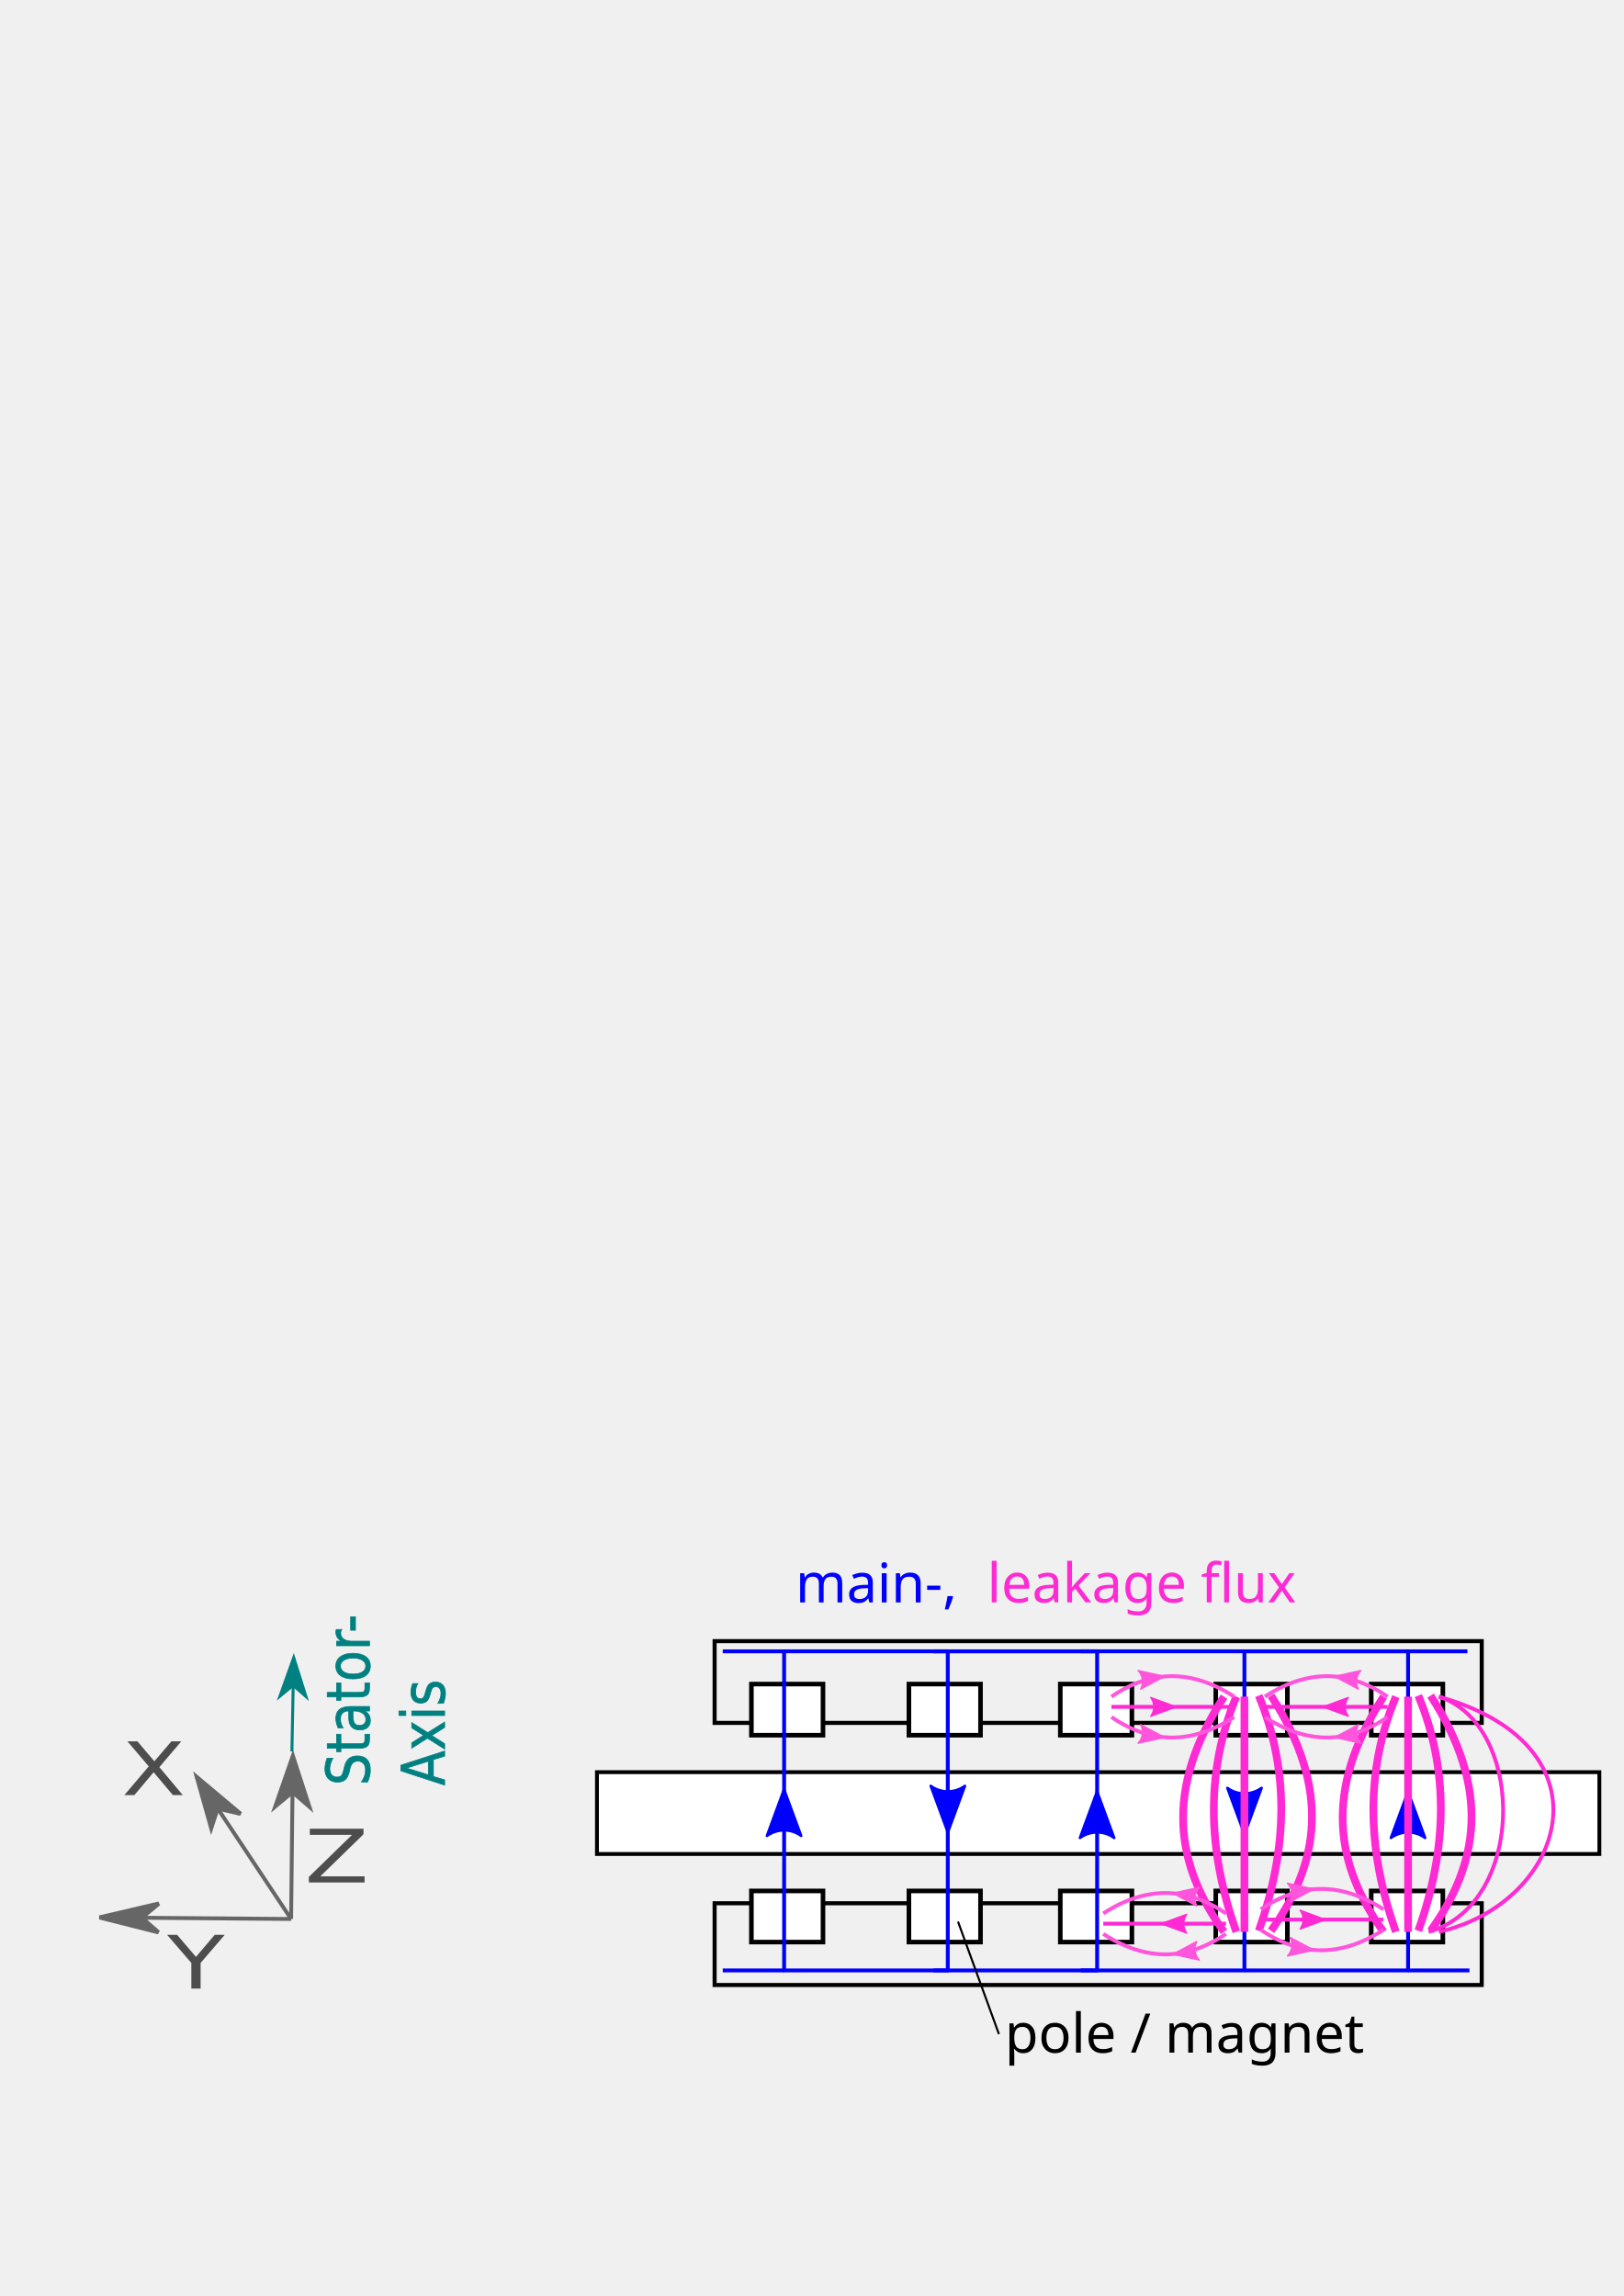
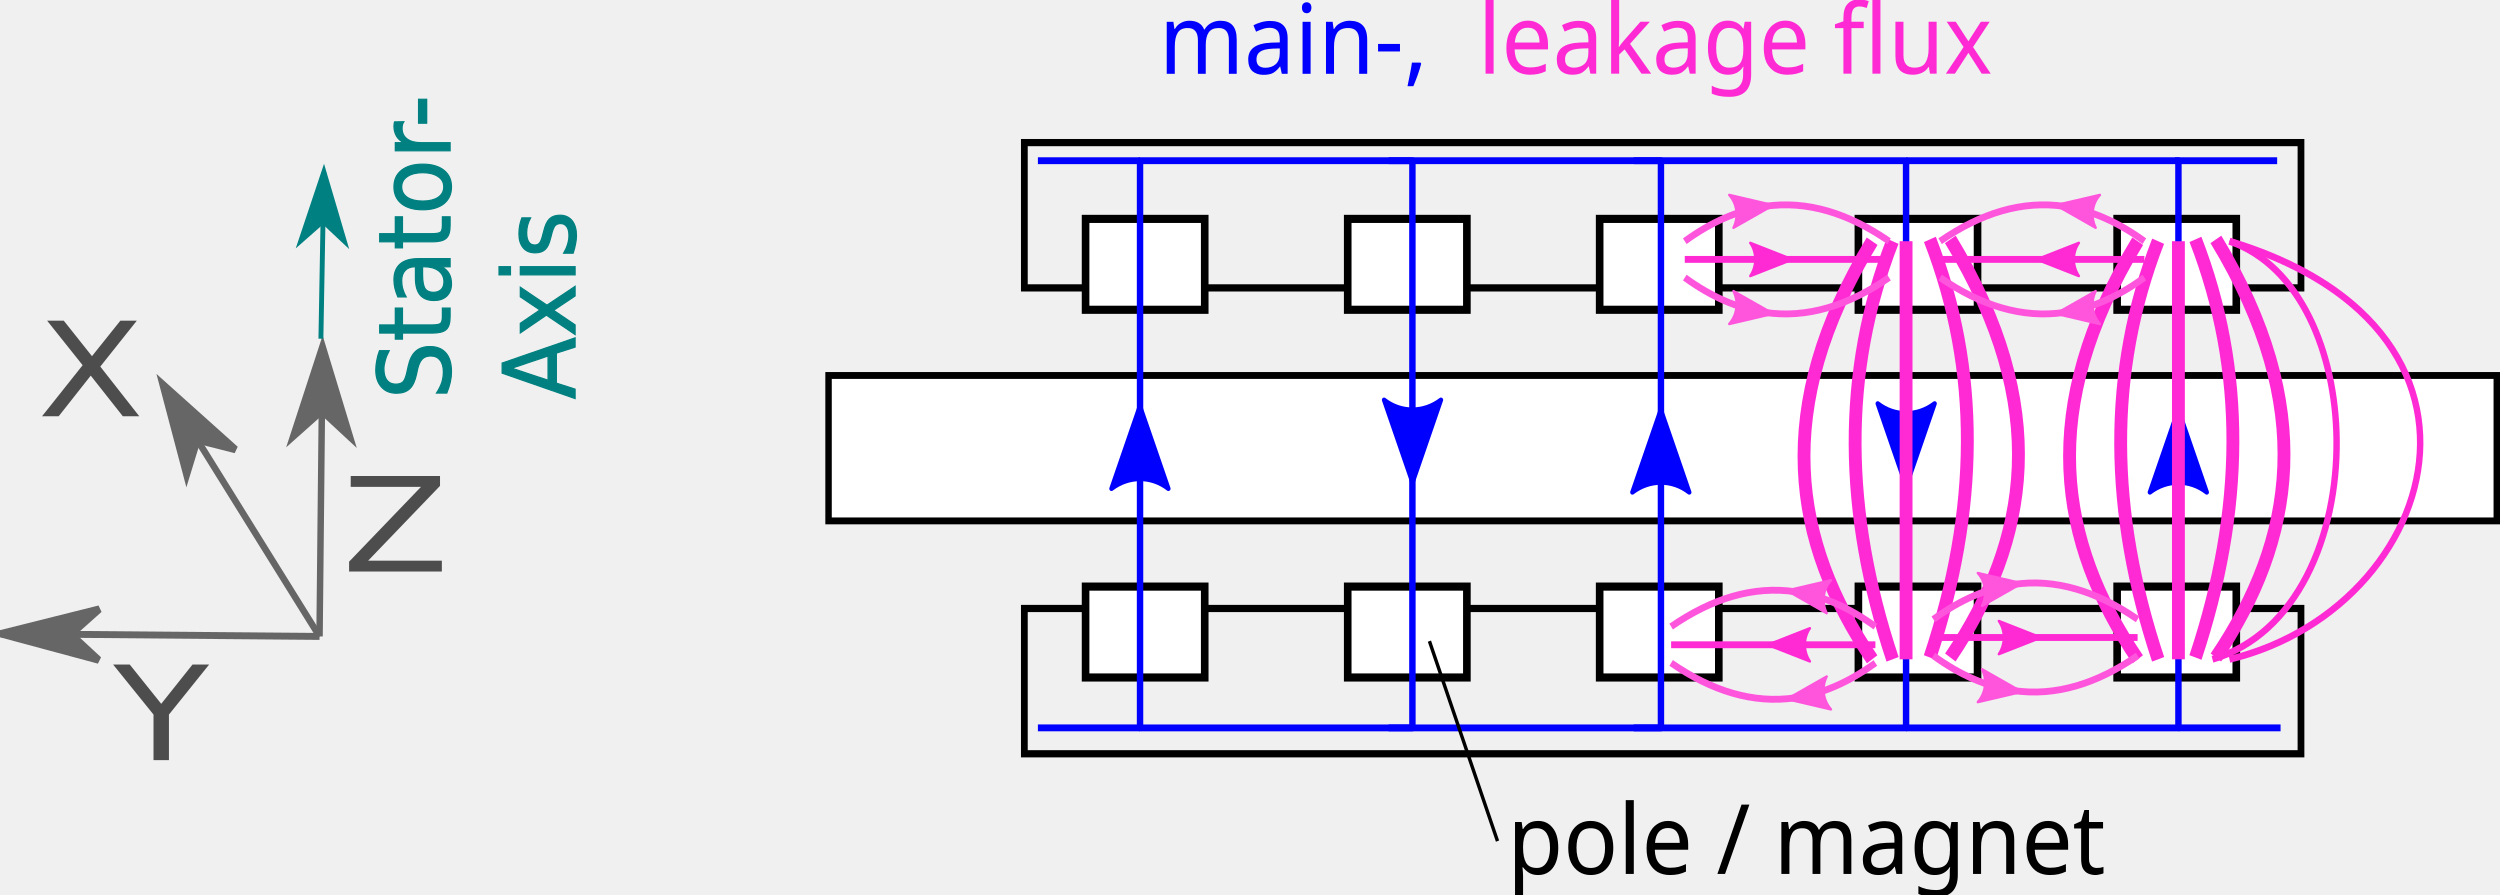
- <svg xmlns="http://www.w3.org/2000/svg" width="210mm" height="297mm" viewBox="0 0 210 297" version="1.1" id="svg8">
+ <svg xmlns="http://www.w3.org/2000/svg" width="195.622mm" height="69.963mm" viewBox="0 0 195.622 69.963" version="1.1" id="svg8">
  <defs id="defs2">
-     <marker orient="auto" refY="0.0" refX="0.0" id="marker8391" style="overflow:visible">
-       <path id="path8389" style="fill-rule:evenodd;stroke-width:0.625;stroke-linejoin:round;stroke:#ff55dd;stroke-opacity:1;fill:#ff55dd;fill-opacity:1" d="M 8.719,4.034 L -2.207,0.016 L 8.719,-4.002 C 6.973,-1.63 6.983,1.616 8.719,4.034 z " transform="scale(0.6) translate(0,0)" />
-     </marker>
-     <marker style="overflow:visible" id="marker8219" refX="0.0" refY="0.0" orient="auto">
-       <path transform="scale(0.6) translate(0,0)" d="M 8.719,4.034 L -2.207,0.016 L 8.719,-4.002 C 6.973,-1.63 6.983,1.616 8.719,4.034 z " style="fill-rule:evenodd;stroke-width:0.625;stroke-linejoin:round;stroke:#ff2ad4;stroke-opacity:1;fill:#ff2ad4;fill-opacity:1" id="path8217" />
-     </marker>
-     <marker orient="auto" refY="0.0" refX="0.0" id="Arrow2Mstart" style="overflow:visible">
-       <path id="path1043" style="fill-rule:evenodd;stroke-width:0.625;stroke-linejoin:round;stroke:#ff55dd;stroke-opacity:1;fill:#ff55dd;fill-opacity:1" d="M 8.719,4.034 L -2.207,0.016 L 8.719,-4.002 C 6.973,-1.63 6.983,1.616 8.719,4.034 z " transform="scale(0.6) translate(0,0)" />
-     </marker>
-     <marker style="overflow:visible;" id="marker7889" refX="0.0" refY="0.0" orient="auto">
-       <path transform="scale(1.1) rotate(180) translate(1,0)" d="M 8.719,4.034 L -2.207,0.016 L 8.719,-4.002 C 6.973,-1.63 6.983,1.616 8.719,4.034 z " style="fill-rule:evenodd;stroke-width:0.625;stroke-linejoin:round;stroke:#ff55dd;stroke-opacity:1;fill:#ff55dd;fill-opacity:1" id="path7887" />
-     </marker>
-     <marker style="overflow:visible" id="marker7723" refX="0.0" refY="0.0" orient="auto">
-       <path transform="scale(0.8) translate(12.5,0)" style="fill-rule:evenodd;stroke:#ff55dd;stroke-width:1pt;stroke-opacity:1;fill:#ff55dd;fill-opacity:1" d="M 0.0,0.0 L 5.0,-5.0 L -12.5,0.0 L 5.0,5.0 L 0.0,0.0 z " id="path7721" />
+     <marker orient="auto" refY="0" refX="0" id="marker8391" style="overflow:visible">
+       <path id="path8389" style="fill:#ff55dd;fill-opacity:1;fill-rule:evenodd;stroke:#ff55dd;stroke-width:0.625;stroke-linejoin:round;stroke-opacity:1" d="M 8.719,4.034 -2.207,0.016 8.719,-4.002 c -1.745,2.372 -1.735,5.617 -6e-7,8.035 z" transform="scale(0.6)" />
+     </marker>
+     <marker style="overflow:visible" id="marker8219" refX="0" refY="0" orient="auto">
+       <path transform="scale(0.6)" d="M 8.719,4.034 -2.207,0.016 8.719,-4.002 c -1.745,2.372 -1.735,5.617 -6e-7,8.035 z" style="fill:#ff2ad4;fill-opacity:1;fill-rule:evenodd;stroke:#ff2ad4;stroke-width:0.625;stroke-linejoin:round;stroke-opacity:1" id="path8217" />
+     </marker>
+     <marker orient="auto" refY="0" refX="0" id="Arrow2Mstart" style="overflow:visible">
+       <path id="path1043" style="fill:#ff55dd;fill-opacity:1;fill-rule:evenodd;stroke:#ff55dd;stroke-width:0.625;stroke-linejoin:round;stroke-opacity:1" d="M 8.719,4.034 -2.207,0.016 8.719,-4.002 c -1.745,2.372 -1.735,5.617 -6e-7,8.035 z" transform="scale(0.6)" />
+     </marker>
+     <marker style="overflow:visible" id="marker7889" refX="0" refY="0" orient="auto">
+       <path transform="matrix(-1.1,0,0,-1.1,-1.1,0)" d="M 8.719,4.034 -2.207,0.016 8.719,-4.002 c -1.745,2.372 -1.735,5.617 -6e-7,8.035 z" style="fill:#ff55dd;fill-opacity:1;fill-rule:evenodd;stroke:#ff55dd;stroke-width:0.625;stroke-linejoin:round;stroke-opacity:1" id="path7887" />
+     </marker>
+     <marker style="overflow:visible" id="marker7723" refX="0" refY="0" orient="auto">
+       <path transform="matrix(0.8,0,0,0.8,10,0)" style="fill:#ff55dd;fill-opacity:1;fill-rule:evenodd;stroke:#ff55dd;stroke-width:1pt;stroke-opacity:1" d="M 0,0 5,-5 -12.5,0 5,5 Z" id="path7721" />
    </marker>
    <marker style="overflow:visible" id="marker5022" refX="0" refY="0" orient="auto">
      <path transform="matrix(-1.1,0,0,-1.1,-1.1,0)" d="M 8.719,4.034 -2.207,0.016 8.719,-4.002 c -1.745,2.372 -1.735,5.617 -6e-7,8.035 z" style="fill:#ff00cc;fill-opacity:1;fill-rule:evenodd;stroke:#ff00cc;stroke-width:0.625;stroke-linejoin:round;stroke-opacity:1" id="path5020" />
    </marker>
-     <marker orient="auto" refY="0.0" refX="0.0" id="marker4886" style="overflow:visible;">
-       <path id="path4884" d="M 0.0,0.0 L 5.0,-5.0 L -12.5,0.0 L 5.0,5.0 L 0.0,0.0 z " style="fill-rule:evenodd;stroke:#ff55dd;stroke-width:1pt;stroke-opacity:1;fill:#ff55dd;fill-opacity:1" transform="scale(0.4) rotate(180) translate(10,0)" />
-     </marker>
-     <marker style="overflow:visible;" id="marker4031" refX="0.0" refY="0.0" orient="auto">
-       <path transform="scale(1.1) rotate(180) translate(1,0)" d="M 8.719,4.034 L -2.207,0.016 L 8.719,-4.002 C 6.973,-1.63 6.983,1.616 8.719,4.034 z " style="fill-rule:evenodd;stroke-width:0.625;stroke-linejoin:round;stroke:#ff00cc;stroke-opacity:1;fill:#ff00cc;fill-opacity:1" id="path4029" />
-     </marker>
-     <marker orient="auto" refY="0.0" refX="0.0" id="Arrow2Mend" style="overflow:visible;">
-       <path id="path1046" style="fill-rule:evenodd;stroke-width:0.625;stroke-linejoin:round;stroke:#0000ff;stroke-opacity:1;fill:#0000ff;fill-opacity:1" d="M 8.719,4.034 L -2.207,0.016 L 8.719,-4.002 C 6.973,-1.63 6.983,1.616 8.719,4.034 z " transform="scale(0.6) rotate(180) translate(0,0)" />
-     </marker>
-     <marker orient="auto" refY="0.0" refX="0.0" id="Arrow1Mend" style="overflow:visible;">
-       <path id="path1028" d="M 0.0,0.0 L 5.0,-5.0 L -12.5,0.0 L 5.0,5.0 L 0.0,0.0 z " style="fill-rule:evenodd;stroke:#0000ff;stroke-width:1pt;stroke-opacity:1;fill:#0000ff;fill-opacity:1" transform="scale(0.4) rotate(180) translate(10,0)" />
-     </marker>
-     <marker orient="auto" refY="0.0" refX="0.0" id="Arrow2Lend" style="overflow:visible;">
-       <path id="path1040" style="fill-rule:evenodd;stroke-width:0.625;stroke-linejoin:round;stroke:#0000ff;stroke-opacity:1;fill:#0000ff;fill-opacity:1" d="M 8.719,4.034 L -2.207,0.016 L 8.719,-4.002 C 6.973,-1.63 6.983,1.616 8.719,4.034 z " transform="scale(1.1) rotate(180) translate(1,0)" />
+     <marker orient="auto" refY="0" refX="0" id="marker4886" style="overflow:visible">
+       <path id="path4884" d="M 0,0 5,-5 -12.5,0 5,5 Z" style="fill:#ff55dd;fill-opacity:1;fill-rule:evenodd;stroke:#ff55dd;stroke-width:1pt;stroke-opacity:1" transform="matrix(-0.4,0,0,-0.4,-4,0)" />
+     </marker>
+     <marker style="overflow:visible" id="marker4031" refX="0" refY="0" orient="auto">
+       <path transform="matrix(-1.1,0,0,-1.1,-1.1,0)" d="M 8.719,4.034 -2.207,0.016 8.719,-4.002 c -1.745,2.372 -1.735,5.617 -6e-7,8.035 z" style="fill:#ff00cc;fill-opacity:1;fill-rule:evenodd;stroke:#ff00cc;stroke-width:0.625;stroke-linejoin:round;stroke-opacity:1" id="path4029" />
+     </marker>
+     <marker orient="auto" refY="0" refX="0" id="Arrow2Mend" style="overflow:visible">
+       <path id="path1046" style="fill:#0000ff;fill-opacity:1;fill-rule:evenodd;stroke:#0000ff;stroke-width:0.625;stroke-linejoin:round;stroke-opacity:1" d="M 8.719,4.034 -2.207,0.016 8.719,-4.002 c -1.745,2.372 -1.735,5.617 -6e-7,8.035 z" transform="scale(-0.6)" />
+     </marker>
+     <marker orient="auto" refY="0" refX="0" id="Arrow1Mend" style="overflow:visible">
+       <path id="path1028" d="M 0,0 5,-5 -12.5,0 5,5 Z" style="fill:#0000ff;fill-opacity:1;fill-rule:evenodd;stroke:#0000ff;stroke-width:1pt;stroke-opacity:1" transform="matrix(-0.4,0,0,-0.4,-4,0)" />
+     </marker>
+     <marker orient="auto" refY="0" refX="0" id="Arrow2Lend" style="overflow:visible">
+       <path id="path1040" style="fill:#0000ff;fill-opacity:1;fill-rule:evenodd;stroke:#0000ff;stroke-width:0.625;stroke-linejoin:round;stroke-opacity:1" d="M 8.719,4.034 -2.207,0.016 8.719,-4.002 c -1.745,2.372 -1.735,5.617 -6e-7,8.035 z" transform="matrix(-1.1,0,0,-1.1,-1.1,0)" />
    </marker>
    <marker orient="auto" refY="0" refX="0" id="marker1329-2" style="overflow:visible">
      <path id="path1327-6" style="fill:#0000ff;fill-opacity:1;fill-rule:evenodd;stroke:#0000ff;stroke-width:0.625;stroke-linejoin:round;stroke-opacity:1" d="M 8.719,4.034 -2.207,0.016 8.719,-4.002 c -1.745,2.372 -1.735,5.617 -6e-7,8.035 z" transform="matrix(-1.1,0,0,-1.1,-1.1,0)" />
    </marker>
    <marker orient="auto" refY="0" refX="0" id="marker1329-8" style="overflow:visible">
      <path id="path1327-7" style="fill:#0000ff;fill-opacity:1;fill-rule:evenodd;stroke:#0000ff;stroke-width:0.625;stroke-linejoin:round;stroke-opacity:1" d="M 8.719,4.034 -2.207,0.016 8.719,-4.002 c -1.745,2.372 -1.735,5.617 -6e-7,8.035 z" transform="matrix(-1.1,0,0,-1.1,-1.1,0)" />
    </marker>
    <marker orient="auto" refY="0" refX="0" id="marker1329-2-9" style="overflow:visible">
      <path id="path1327-6-2" style="fill:#0000ff;fill-opacity:1;fill-rule:evenodd;stroke:#0000ff;stroke-width:0.625;stroke-linejoin:round;stroke-opacity:1" d="M 8.719,4.034 -2.207,0.016 8.719,-4.002 c -1.745,2.372 -1.735,5.617 -6e-7,8.035 z" transform="matrix(-1.1,0,0,-1.1,-1.1,0)" />
    </marker>
    <marker orient="auto" refY="0" refX="0" id="marker1329-2-9-5" style="overflow:visible">
      <path id="path1327-6-2-9" style="fill:#0000ff;fill-opacity:1;fill-rule:evenodd;stroke:#0000ff;stroke-width:0.625;stroke-linejoin:round;stroke-opacity:1" d="M 8.719,4.034 -2.207,0.016 8.719,-4.002 c -1.745,2.372 -1.735,5.617 -6e-7,8.035 z" transform="matrix(-1.1,0,0,-1.1,-1.1,0)" />
    </marker>
    <marker orient="auto" refY="0" refX="0" id="marker1329-2-9-9" style="overflow:visible">
      <path id="path1327-6-2-7" style="fill:#0000ff;fill-opacity:1;fill-rule:evenodd;stroke:#0000ff;stroke-width:0.625;stroke-linejoin:round;stroke-opacity:1" d="M 8.719,4.034 -2.207,0.016 8.719,-4.002 c -1.745,2.372 -1.735,5.617 -6e-7,8.035 z" transform="matrix(-1.1,0,0,-1.1,-1.1,0)" />
    </marker>
    <marker orient="auto" refY="0" refX="0" id="marker1329-2-9-9-2" style="overflow:visible">
      <path id="path1327-6-2-7-9" style="fill:#0000ff;fill-opacity:1;fill-rule:evenodd;stroke:#0000ff;stroke-width:0.625;stroke-linejoin:round;stroke-opacity:1" d="M 8.719,4.034 -2.207,0.016 8.719,-4.002 c -1.745,2.372 -1.735,5.617 -6e-7,8.035 z" transform="matrix(-1.1,0,0,-1.1,-1.1,0)" />
    </marker>
    <marker orient="auto" refY="0" refX="0" id="marker1329-25" style="overflow:visible">
      <path id="path1327-4" style="fill:#0000ff;fill-opacity:1;fill-rule:evenodd;stroke:#0000ff;stroke-width:0.625;stroke-linejoin:round;stroke-opacity:1" d="M 8.719,4.034 -2.207,0.016 8.719,-4.002 c -1.745,2.372 -1.735,5.617 -6e-7,8.035 z" transform="matrix(-1.1,0,0,-1.1,-1.1,0)" />
    </marker>
    <marker orient="auto" refY="0" refX="0" id="marker1329-2-0" style="overflow:visible">
      <path id="path1327-6-5" style="fill:#0000ff;fill-opacity:1;fill-rule:evenodd;stroke:#0000ff;stroke-width:0.625;stroke-linejoin:round;stroke-opacity:1" d="M 8.719,4.034 -2.207,0.016 8.719,-4.002 c -1.745,2.372 -1.735,5.617 -6e-7,8.035 z" transform="matrix(-1.1,0,0,-1.1,-1.1,0)" />
    </marker>
    <marker orient="auto" refY="0" refX="0" id="marker1329-2-9-5-9" style="overflow:visible">
      <path id="path1327-6-2-9-4" style="fill:#0000ff;fill-opacity:1;fill-rule:evenodd;stroke:#0000ff;stroke-width:0.625;stroke-linejoin:round;stroke-opacity:1" d="M 8.719,4.034 -2.207,0.016 8.719,-4.002 c -1.745,2.372 -1.735,5.617 -6e-7,8.035 z" transform="matrix(-1.1,0,0,-1.1,-1.1,0)" />
    </marker>
    <marker orient="auto" refY="0" refX="0" id="marker1329-2-9-9-2-6" style="overflow:visible">
      <path id="path1327-6-2-7-9-9" style="fill:#0000ff;fill-opacity:1;fill-rule:evenodd;stroke:#0000ff;stroke-width:0.625;stroke-linejoin:round;stroke-opacity:1" d="M 8.719,4.034 -2.207,0.016 8.719,-4.002 c -1.745,2.372 -1.735,5.617 -6e-7,8.035 z" transform="matrix(-1.1,0,0,-1.1,-1.1,0)" />
    </marker>
    <marker orient="auto" refY="0" refX="0" id="marker1329-2-9-9-22" style="overflow:visible">
      <path id="path1327-6-2-7-4" style="fill:#0000ff;fill-opacity:1;fill-rule:evenodd;stroke:#0000ff;stroke-width:0.625;stroke-linejoin:round;stroke-opacity:1" d="M 8.719,4.034 -2.207,0.016 8.719,-4.002 c -1.745,2.372 -1.735,5.617 -6e-7,8.035 z" transform="matrix(-1.1,0,0,-1.1,-1.1,0)" />
    </marker>
    <marker orient="auto" refY="0" refX="0" id="Arrow1Lstart-7" style="overflow:visible">
      <path id="path1019-2" d="M 0,0 5,-5 -12.5,0 5,5 Z" style="fill:#ff55dd;fill-opacity:1;fill-rule:evenodd;stroke:#ff55dd;stroke-width:1pt;stroke-opacity:1" transform="matrix(0.8,0,0,0.8,10,0)" />
    </marker>
    <marker orient="auto" refY="0" refX="0" id="Arrow2Mstart-0" style="overflow:visible">
      <path id="path1043-5" style="fill:#ff55dd;fill-opacity:1;fill-rule:evenodd;stroke:#ff55dd;stroke-width:0.625;stroke-linejoin:round;stroke-opacity:1" d="M 8.719,4.034 -2.207,0.016 8.719,-4.002 c -1.745,2.372 -1.735,5.617 -6e-7,8.035 z" transform="scale(0.6)" />
    </marker>
    <marker orient="auto" refY="0" refX="0" id="Arrow2Mstart-6" style="overflow:visible">
      <path id="path1043-4" style="fill:#ff55dd;fill-opacity:1;fill-rule:evenodd;stroke:#ff55dd;stroke-width:0.625;stroke-linejoin:round;stroke-opacity:1" d="M 8.719,4.034 -2.207,0.016 8.719,-4.002 c -1.745,2.372 -1.735,5.617 -6e-7,8.035 z" transform="scale(0.6)" />
    </marker>
    <marker style="overflow:visible" id="marker8219-0" refX="0" refY="0" orient="auto">
      <path transform="scale(0.6)" d="M 8.719,4.034 -2.207,0.016 8.719,-4.002 c -1.745,2.372 -1.735,5.617 -6e-7,8.035 z" style="fill:#ff2ad4;fill-opacity:1;fill-rule:evenodd;stroke:#ff2ad4;stroke-width:0.625;stroke-linejoin:round;stroke-opacity:1" id="path8217-0" />
    </marker>
    <marker orient="auto" refY="0" refX="0" id="Arrow2Mstart-0-4" style="overflow:visible">
      <path id="path1043-5-6" style="fill:#ff55dd;fill-opacity:1;fill-rule:evenodd;stroke:#ff55dd;stroke-width:0.625;stroke-linejoin:round;stroke-opacity:1" d="M 8.719,4.034 -2.207,0.016 8.719,-4.002 c -1.745,2.372 -1.735,5.617 -6e-7,8.035 z" transform="scale(0.6)" />
    </marker>
    <marker orient="auto" refY="0" refX="0" id="Arrow2Mstart-6-9" style="overflow:visible">
      <path id="path1043-4-8" style="fill:#ff55dd;fill-opacity:1;fill-rule:evenodd;stroke:#ff55dd;stroke-width:0.625;stroke-linejoin:round;stroke-opacity:1" d="M 8.719,4.034 -2.207,0.016 8.719,-4.002 c -1.745,2.372 -1.735,5.617 -6e-7,8.035 z" transform="scale(0.6)" />
    </marker>
    <marker style="overflow:visible" id="marker8219-0-7" refX="0" refY="0" orient="auto">
      <path transform="scale(0.6)" d="M 8.719,4.034 -2.207,0.016 8.719,-4.002 c -1.745,2.372 -1.735,5.617 -6e-7,8.035 z" style="fill:#ff2ad4;fill-opacity:1;fill-rule:evenodd;stroke:#ff2ad4;stroke-width:0.625;stroke-linejoin:round;stroke-opacity:1" id="path8217-0-2" />
    </marker>
    <marker orient="auto" refY="0" refX="0" id="Arrow2Mstart-0-4-8" style="overflow:visible">
      <path id="path1043-5-6-2" style="fill:#ff55dd;fill-opacity:1;fill-rule:evenodd;stroke:#ff55dd;stroke-width:0.625;stroke-linejoin:round;stroke-opacity:1" d="M 8.719,4.034 -2.207,0.016 8.719,-4.002 c -1.745,2.372 -1.735,5.617 -6e-7,8.035 z" transform="scale(0.6)" />
    </marker>
    <marker orient="auto" refY="0" refX="0" id="Arrow2Mstart-6-9-2" style="overflow:visible">
      <path id="path1043-4-8-7" style="fill:#ff55dd;fill-opacity:1;fill-rule:evenodd;stroke:#ff55dd;stroke-width:0.625;stroke-linejoin:round;stroke-opacity:1" d="M 8.719,4.034 -2.207,0.016 8.719,-4.002 c -1.745,2.372 -1.735,5.617 -6e-7,8.035 z" transform="scale(0.6)" />
    </marker>
    <marker style="overflow:visible" id="marker8219-0-7-6" refX="0" refY="0" orient="auto">
      <path transform="scale(0.6)" d="M 8.719,4.034 -2.207,0.016 8.719,-4.002 c -1.745,2.372 -1.735,5.617 -6e-7,8.035 z" style="fill:#ff2ad4;fill-opacity:1;fill-rule:evenodd;stroke:#ff2ad4;stroke-width:0.625;stroke-linejoin:round;stroke-opacity:1" id="path8217-0-2-1" />
    </marker>
    <marker orient="auto" refY="0" refX="0" id="Arrow2Mstart-0-4-8-3" style="overflow:visible">
      <path id="path1043-5-6-2-2" style="fill:#ff55dd;fill-opacity:1;fill-rule:evenodd;stroke:#ff55dd;stroke-width:0.625;stroke-linejoin:round;stroke-opacity:1" d="M 8.719,4.034 -2.207,0.016 8.719,-4.002 c -1.745,2.372 -1.735,5.617 -6e-7,8.035 z" transform="scale(0.6)" />
    </marker>
  </defs>
-   <g id="layer1" />
-   <g id="layer2" />
-   <g transform="translate(-399.9713,40.20795)" id="layer3">
+   <g id="layer1" transform="translate(-9.040417,-189.4012)" />
+   <g id="layer2" transform="translate(-9.040417,-189.4012)" />
+   <g transform="matrix(1.00687,0,0,1.075217,-415.6232,-173.8688)" id="layer3">
    <g id="g978-77" transform="translate(416.9833,28.53711)">
      <rect y="143.546" x="75.411" height="10.574" width="99.214" id="rect819-5" style="fill:none;fill-opacity:1;stroke:#000000;stroke-width:0.525;stroke-miterlimit:4;stroke-dasharray:none;stroke-opacity:1" />
      <rect ry="8.5265128e-14" y="149.098" x="80.169" height="6.615" width="9.26" id="rect851-4" style="fill:#ffffff;fill-opacity:1;stroke:#000000;stroke-width:0.592;stroke-miterlimit:4;stroke-dasharray:none;stroke-opacity:1" />
      <rect ry="8.5265128e-14" y="149.098" x="100.542" height="6.615" width="9.26" id="rect851-7-6-8" style="fill:#ffffff;fill-opacity:1;stroke:#000000;stroke-width:0.592;stroke-miterlimit:4;stroke-dasharray:none;stroke-opacity:1" />
      <rect ry="8.5265128e-14" y="149.098" x="140.229" height="6.615" width="9.26" id="rect851-7-2-1" style="fill:#ffffff;fill-opacity:1;stroke:#000000;stroke-width:0.592;stroke-miterlimit:4;stroke-dasharray:none;stroke-opacity:1" />
      <rect ry="8.5265128e-14" y="149.098" x="120.121" height="6.615" width="9.26" id="rect851-7-9-2" style="fill:#ffffff;fill-opacity:1;stroke:#000000;stroke-width:0.592;stroke-miterlimit:4;stroke-dasharray:none;stroke-opacity:1" />
      <rect ry="8.5265128e-14" y="149.098" x="160.337" height="6.615" width="9.26" id="rect851-7-2-2-8" style="fill:#ffffff;fill-opacity:1;stroke:#000000;stroke-width:0.592;stroke-miterlimit:4;stroke-dasharray:none;stroke-opacity:1" />
    </g>
    <g transform="matrix(1,0,0,-1,416.9833,360.1083)" id="g978-7-9">
      <rect y="143.546" x="75.411" height="10.574" width="99.214" id="rect819-0-3" style="fill:none;fill-opacity:1;stroke:#000000;stroke-width:0.525;stroke-miterlimit:4;stroke-dasharray:none;stroke-opacity:1" />
      <rect ry="8.5265128e-14" y="149.098" x="80.169" height="6.615" width="9.26" id="rect851-9-6" style="fill:#ffffff;fill-opacity:1;stroke:#000000;stroke-width:0.592;stroke-miterlimit:4;stroke-dasharray:none;stroke-opacity:1" />
      <rect ry="8.5265128e-14" y="149.098" x="100.542" height="6.615" width="9.26" id="rect851-7-6-3-8" style="fill:#ffffff;fill-opacity:1;stroke:#000000;stroke-width:0.592;stroke-miterlimit:4;stroke-dasharray:none;stroke-opacity:1" />
      <rect ry="8.5265128e-14" y="149.098" x="140.229" height="6.615" width="9.26" id="rect851-7-2-6-0" style="fill:#ffffff;fill-opacity:1;stroke:#000000;stroke-width:0.592;stroke-miterlimit:4;stroke-dasharray:none;stroke-opacity:1" />
      <rect ry="8.5265128e-14" y="149.098" x="120.121" height="6.615" width="9.26" id="rect851-7-9-0-2" style="fill:#ffffff;fill-opacity:1;stroke:#000000;stroke-width:0.592;stroke-miterlimit:4;stroke-dasharray:none;stroke-opacity:1" />
      <rect ry="8.5265128e-14" y="149.098" x="160.337" height="6.615" width="9.26" id="rect851-7-2-2-6-1" style="fill:#ffffff;fill-opacity:1;stroke:#000000;stroke-width:0.592;stroke-miterlimit:4;stroke-dasharray:none;stroke-opacity:1" />
    </g>
    <rect style="fill:#ffffff;fill-opacity:1;stroke:#000000;stroke-width:0.5;stroke-miterlimit:4;stroke-dasharray:none;stroke-opacity:1" id="rect1013-0" width="129.646" height="10.583" x="477.178" y="189.031" ry="8.5265155e-14" />
    <path style="fill:#0000ff;stroke:#0000ff;stroke-width:0.5;stroke-linecap:butt;stroke-linejoin:miter;stroke-miterlimit:4;stroke-dasharray:none;stroke-opacity:1;marker-end:url(#marker1329-2-9-9-22)" d="m 560.917,195.098 v 1.323" id="path1435-1-7-1-5" />
    <g transform="translate(156.1042,-1.625384)" id="g3630-1" style="stroke-width:0.5;stroke-miterlimit:4;stroke-dasharray:none">
      <path id="path1017-1" d="M 345.281,216.302 V 194.951 175.027 h 21.167 v 19.924 21.351 z" style="fill:none;stroke:#0000ff;stroke-width:0.5;stroke-linecap:butt;stroke-linejoin:round;stroke-miterlimit:4;stroke-dasharray:none;stroke-opacity:1" />
      <path id="path1435-0" d="m 345.281,194.871 v -1.323" style="fill:#0000ff;stroke:#0000ff;stroke-width:0.5;stroke-linecap:butt;stroke-linejoin:miter;stroke-miterlimit:4;stroke-dasharray:none;stroke-opacity:1;marker-end:url(#marker1329-25)" />
      <path id="path1435-1-8" d="m 366.448,196.458 v 1.323" style="fill:#0000ff;stroke:#0000ff;stroke-width:0.5;stroke-linecap:butt;stroke-linejoin:miter;stroke-miterlimit:4;stroke-dasharray:none;stroke-opacity:1;marker-end:url(#marker1329-2-0)" />
      <g id="g2888-2-5" transform="translate(19.31458,-54.23961)" style="stroke-width:0.5;stroke-miterlimit:4;stroke-dasharray:none">
        <path style="fill:none;stroke:#0000ff;stroke-width:0.5;stroke-linecap:butt;stroke-linejoin:round;stroke-miterlimit:4;stroke-dasharray:none;stroke-opacity:1" d="m 385.498,229.267 h 21.167 v 21.214 l -10e-6,20.061 h -21.167" id="path1017-2-2-0" />
        <path style="fill:#0000ff;stroke:#0000ff;stroke-width:0.5;stroke-linecap:butt;stroke-linejoin:miter;stroke-miterlimit:4;stroke-dasharray:none;stroke-opacity:1;marker-end:url(#marker1329-2-9-5-9)" d="m 406.665,249.375 v -1.323" id="path1435-1-7-8-6" />
      </g>
      <path id="path1017-2-6-4" d="m 383.646,216.302 h 21.167 v -21.214 l -1e-5,-20.061 h -21.167" style="fill:none;stroke:#0000ff;stroke-width:0.5;stroke-linecap:butt;stroke-linejoin:round;stroke-miterlimit:4;stroke-dasharray:none;stroke-opacity:1" />
      <g id="g2888-3-3-6" transform="translate(-20.90209,-54.23959)" style="stroke-width:0.5;stroke-miterlimit:4;stroke-dasharray:none">
        <path style="fill:none;stroke:#0000ff;stroke-width:0.5;stroke-linecap:butt;stroke-linejoin:round;stroke-miterlimit:4;stroke-dasharray:none;stroke-opacity:1" d="m 385.498,229.267 h 21.167 v 21.214 l -10e-6,20.061 h -21.167" id="path1017-2-6-1-2" />
        <path style="fill:#0000ff;stroke:#0000ff;stroke-width:0.5;stroke-linecap:butt;stroke-linejoin:miter;stroke-miterlimit:4;stroke-dasharray:none;stroke-opacity:1;marker-end:url(#marker1329-2-9-9-2-6)" d="m 406.665,249.375 v -1.323" id="path1435-1-7-1-9-5" />
      </g>
      <path id="path3586-86" d="m 345.281,216.302 h -7.938" style="fill:none;stroke:#0000ff;stroke-width:0.5;stroke-linecap:butt;stroke-linejoin:miter;stroke-miterlimit:4;stroke-dasharray:none;stroke-opacity:1" />
      <path id="path3586-4-2" d="m 345.281,175.027 h -7.938" style="fill:none;stroke:#0000ff;stroke-width:0.5;stroke-linecap:butt;stroke-linejoin:miter;stroke-miterlimit:4;stroke-dasharray:none;stroke-opacity:1" />
      <path id="path3586-7-8" d="m 433.917,216.302 h -7.938" style="fill:none;stroke:#0000ff;stroke-width:0.5;stroke-linecap:butt;stroke-linejoin:miter;stroke-miterlimit:4;stroke-dasharray:none;stroke-opacity:1" />
      <path id="path3586-8-4" d="m 433.652,175.027 h -7.938" style="fill:none;stroke:#0000ff;stroke-width:0.5;stroke-linecap:butt;stroke-linejoin:miter;stroke-miterlimit:4;stroke-dasharray:none;stroke-opacity:1" />
    </g>
    <g transform="translate(19.31459)" id="g7422-8" style="stroke-width:1;stroke-miterlimit:4;stroke-dasharray:none">
      <g id="g7393-1" style="stroke-width:1;stroke-miterlimit:4;stroke-dasharray:none">
        <path style="fill:none;stroke:#ff2ad4;stroke-width:1;stroke-linecap:butt;stroke-linejoin:miter;stroke-miterlimit:4;stroke-dasharray:none;stroke-opacity:1" d="m 545.042,179.128 c 7.899,12.182 6.167,21.877 0,30.427" id="path7344-0-3" />
        <path style="fill:none;stroke:#ff2ad4;stroke-width:1;stroke-linecap:butt;stroke-linejoin:miter;stroke-miterlimit:4;stroke-dasharray:none;stroke-opacity:1" d="m 543.454,179.128 c 3.955,9.538 3.806,19.703 0,30.427" id="path7344-0-6-1" />
      </g>
      <g id="g7393-9-1" transform="matrix(-1,0,0,1,1084.008,0.13231)" style="stroke-width:1;stroke-miterlimit:4;stroke-dasharray:none">
        <path style="fill:none;stroke:#ff2ad4;stroke-width:1;stroke-linecap:butt;stroke-linejoin:miter;stroke-miterlimit:4;stroke-dasharray:none;stroke-opacity:1" d="m 545.042,179.128 c 7.899,12.182 6.167,21.877 0,30.427" id="path7344-0-9-0" />
        <path style="fill:none;stroke:#ff2ad4;stroke-width:1;stroke-linecap:butt;stroke-linejoin:miter;stroke-miterlimit:4;stroke-dasharray:none;stroke-opacity:1" d="m 543.454,179.128 c 3.955,9.538 3.806,19.703 0,30.427" id="path7344-0-6-0-3" />
      </g>
    </g>
    <g transform="translate(39.95209)" id="g7422-4" style="stroke-width:1;stroke-miterlimit:4;stroke-dasharray:none">
      <g id="g7393-0" style="stroke-width:1;stroke-miterlimit:4;stroke-dasharray:none">
        <path style="fill:none;stroke:#ff2ad4;stroke-width:1;stroke-linecap:butt;stroke-linejoin:miter;stroke-miterlimit:4;stroke-dasharray:none;stroke-opacity:1" d="m 545.042,179.128 c 7.899,12.182 6.167,21.877 0,30.427" id="path7344-0-39" />
        <path style="fill:none;stroke:#ff2ad4;stroke-width:1;stroke-linecap:butt;stroke-linejoin:miter;stroke-miterlimit:4;stroke-dasharray:none;stroke-opacity:1" d="m 543.454,179.128 c 3.955,9.538 3.806,19.703 0,30.427" id="path7344-0-6-19" />
      </g>
      <g id="g7393-9-6" transform="matrix(-1,0,0,1,1084.008,0.13231)" style="stroke-width:1;stroke-miterlimit:4;stroke-dasharray:none">
        <path style="fill:none;stroke:#ff2ad4;stroke-width:1;stroke-linecap:butt;stroke-linejoin:miter;stroke-miterlimit:4;stroke-dasharray:none;stroke-opacity:1" d="m 545.042,179.128 c 7.899,12.182 6.167,21.877 0,30.427" id="path7344-0-9-9" />
        <path style="fill:none;stroke:#ff2ad4;stroke-width:1;stroke-linecap:butt;stroke-linejoin:miter;stroke-miterlimit:4;stroke-dasharray:none;stroke-opacity:1" d="m 543.454,179.128 c 3.955,9.538 3.806,19.703 0,30.427" id="path7344-0-6-0-33" />
      </g>
    </g>
    <path style="fill:none;stroke:#ff2ad4;stroke-width:0.5;stroke-linecap:butt;stroke-linejoin:miter;stroke-miterlimit:4;stroke-dasharray:none;stroke-opacity:1" d="m 586.052,179.26 c 4.406,1.24 7.72,2.987 10.083,5.027 3.32,2.866 4.766,6.309 4.736,9.738 -0.061,6.882 -6.073,13.703 -14.819,15.663" id="path7477" />
    <path style="fill:none;stroke:#ff2ad4;stroke-width:0.5;stroke-linecap:butt;stroke-linejoin:miter;stroke-miterlimit:4;stroke-dasharray:none;stroke-opacity:1" d="m 586.052,179.26 c 2.73,0.874 4.804,2.902 6.198,5.522 1.373,2.581 2.088,5.737 2.125,8.934 0.081,6.974 -3.065,14.145 -9.646,15.97" id="path7477-8" />
    <text xml:space="preserve" style="font-style:normal;font-weight:normal;font-size:10.583px;line-height:1.25;font-family:sans-serif;letter-spacing:0px;word-spacing:0px;fill:#000000;fill-opacity:1;stroke:none;stroke-width:0.265" x="529.932" y="225.307" id="text10577">
      <tspan id="tspan10575" x="529.932" y="225.307" style="font-size:7.056px;stroke-width:0.265">pole / magnet</tspan>
    </text>
    <text xml:space="preserve" style="font-style:normal;font-weight:normal;font-size:10.583px;line-height:1.25;font-family:sans-serif;letter-spacing:0px;word-spacing:0px;fill:#0000ff;fill-opacity:1;stroke:none;stroke-width:0.265" x="502.869" y="167.075" id="text10581">
      <tspan id="tspan10579" x="502.869" y="167.075" style="font-size:7.056px;fill:#0000ff;stroke-width:0.265">main-,</tspan>
    </text>
    <text xml:space="preserve" style="font-style:normal;font-weight:normal;font-size:10.583px;line-height:1.25;font-family:sans-serif;letter-spacing:0px;word-spacing:0px;fill:#ff2ad4;fill-opacity:1;stroke:none;stroke-width:0.265" x="527.644" y="167.066" id="text10585">
      <tspan id="tspan10583" x="527.644" y="167.066" style="font-size:7.056px;fill:#ff2ad4;stroke-width:0.265">leakage flux</tspan>
    </text>
    <path style="fill:none;stroke:#000000;stroke-width:0.265px;stroke-linecap:butt;stroke-linejoin:miter;stroke-opacity:1" d="m 523.875,208.365 5.292,14.552" id="path10587" />
    <path style="fill:none;stroke:#ff2ad4;stroke-width:1;stroke-linecap:butt;stroke-linejoin:miter;stroke-opacity:1" d="M 560.917,179.26 V 209.688" id="path1209" />
    <path style="fill:none;stroke:#ff2ad4;stroke-width:1;stroke-linecap:butt;stroke-linejoin:miter;stroke-opacity:1" d="M 582.083,179.26 V 209.688" id="path1209-3" />
    <g id="g12" transform="matrix(0,-0.03527778,-0.03527778,0,457.1074,210.4685)">
      <path d="M 69.327,552.39 666.346,545.84" style="fill:#666666;fill-opacity:1;fill-rule:nonzero;stroke:none;stroke-width:2.539" id="path16" />
      <path d="M 69.327,552.39 666.346,545.84" style="fill:none;stroke:#666666;stroke-width:14.253;stroke-linecap:butt;stroke-linejoin:miter;stroke-miterlimit:4;stroke-dasharray:none;stroke-opacity:1" id="path18" />
      <path d="m 534.975,547.238 -53.16,-61.201 184.53,59.802 -183.523,63.883 z" style="fill:#666666;fill-opacity:1;fill-rule:evenodd;stroke:none;stroke-width:2.539" id="path20" />
      <path d="M 534.966,547.238 481.825,486.038 666.355,545.851 482.839,609.723 Z" style="fill:none;stroke:#666666;stroke-width:15.203;stroke-linecap:butt;stroke-linejoin:miter;stroke-miterlimit:4;stroke-dasharray:none;stroke-opacity:1" id="path22" />
      <g id="g24" transform="matrix(0,-28.6135,22.53749,0,-675.8681,1064.976)">
        <text transform="matrix(1,0,0,-1,19.643,39.0031)" style="font-variant:normal;font-weight:normal;font-size:12px;font-family:'DejaVu Sans';-inkscape-font-specification:DejaVuSans;writing-mode:lr-tb;fill:#4d4d4d;fill-opacity:1;fill-rule:nonzero;stroke:none" id="text28">
          <tspan x="0" y="0" id="tspan26">Z</tspan>
        </text>
      </g>
      <path d="m 69.327,552.39 519.888,345.273" style="fill:#666666;fill-opacity:1;fill-rule:nonzero;stroke:none;stroke-width:2.539" id="path30" />
      <path d="m 69.327,552.39 519.888,345.273" style="fill:none;stroke:#666666;stroke-width:14.253;stroke-linecap:butt;stroke-linejoin:miter;stroke-miterlimit:4;stroke-dasharray:none;stroke-opacity:1" id="path32" />
      <path d="M 474.789,821.747 454.836,737.516 589.215,897.663 403.057,845.183 Z" style="fill:#666666;fill-opacity:1;fill-rule:evenodd;stroke:none;stroke-width:2.539" id="path34" />
      <path d="M 474.78,821.747 454.845,737.538 589.206,897.674 403.057,845.194 Z" style="fill:none;stroke:#666666;stroke-width:15.203;stroke-linecap:butt;stroke-linejoin:miter;stroke-miterlimit:4;stroke-dasharray:none;stroke-opacity:1" id="path36" />
      <path d="m 69.327,552.39 5.572,702.053" style="fill:#666666;fill-opacity:1;fill-rule:nonzero;stroke:none;stroke-width:2.539" id="path38" />
      <path d="m 69.327,552.39 5.572,702.053" style="fill:none;stroke:#666666;stroke-width:14.253;stroke-linecap:butt;stroke-linejoin:miter;stroke-miterlimit:4;stroke-dasharray:none;stroke-opacity:1" id="path40" />
      <path d="M 73.637,1099.888 125.773,1037.493 74.899,1254.444 20.567,1038.677 Z" style="fill:#666666;fill-opacity:1;fill-rule:evenodd;stroke:none;stroke-width:2.539" id="path42" />
      <path d="m 73.637,1099.877 52.137,-62.374 -50.856,216.962 -54.351,-215.767 z" style="fill:none;stroke:#666666;stroke-width:15.203;stroke-linecap:butt;stroke-linejoin:miter;stroke-miterlimit:4;stroke-dasharray:none;stroke-opacity:1" id="path44" />
      <g id="g46" transform="matrix(15.35016,0,0,14.77196,-200.8929,-595.7545)" />
      <path d="M 683.554,549.389 1026.322,542.838" style="fill:#0000ff;fill-opacity:1;fill-rule:nonzero;stroke:none;stroke-width:2.539" id="path54" />
      <path d="M 683.554,549.389 1026.322,542.838" style="fill:#008080;stroke:#008080;stroke-width:10.801;stroke-linecap:butt;stroke-linejoin:miter;stroke-miterlimit:4;stroke-dasharray:none;stroke-opacity:1" id="path56" />
      <path d="M 926.788,544.766 886.27,498.729 1026.322,542.838 887.542,592.403 Z" style="fill:#008080;fill-opacity:1;fill-rule:evenodd;stroke:#008080;stroke-width:2.539" id="path58" />
      <path d="m 926.788,544.777 -40.509,-46.048 140.042,44.101 -138.761,49.573 z" style="fill:#008080;stroke:#008080;stroke-width:11.521;stroke-linecap:butt;stroke-linejoin:miter;stroke-miterlimit:4;stroke-dasharray:none;stroke-opacity:1" id="path60" />
      <g id="g62" transform="matrix(23.41964,0,0,27.53571,-208.7808,-809.1099)" style="fill:#008080;stroke:#008080;stroke-width:0.107;stroke-miterlimit:4;stroke-dasharray:none">
        <text transform="matrix(1,0,0,-1,32.768,39.0031)" style="font-variant:normal;font-weight:normal;font-size:8px;font-family:'DejaVu Sans';-inkscape-font-specification:DejaVuSans;writing-mode:lr-tb;fill:#008080;fill-opacity:1;fill-rule:nonzero;stroke:#008080;stroke-width:0.107;stroke-miterlimit:4;stroke-dasharray:none" id="text68">
          <tspan x="0 5.08 8.216 13.12 16.256 21.152 23.928" y="0" id="tspan64">Stator-</tspan>
          <tspan x="0" id="tspan66" y="10">Axis</tspan>
        </text>
      </g>
      <g id="g24-3" transform="matrix(0,-28.6135,22.53749,0,-1064.92,1568.27)">
        <text transform="matrix(1,0,0,-1,19.643,39.0031)" style="font-variant:normal;font-weight:normal;font-size:12px;font-family:'DejaVu Sans';-inkscape-font-specification:DejaVuSans;writing-mode:lr-tb;fill:#4d4d4d;fill-opacity:1;fill-rule:nonzero;stroke:none" id="text28-6">
          <tspan x="0" y="0" id="tspan26-7">Y</tspan>
        </text>
      </g>
      <g id="g24-5" transform="matrix(0,-28.6135,22.53749,0,-355.4723,1736.035)">
        <text transform="matrix(1,0,0,-1,19.643,39.0031)" style="font-variant:normal;font-weight:normal;font-size:12px;font-family:'DejaVu Sans';-inkscape-font-specification:DejaVuSans;writing-mode:lr-tb;fill:#4d4d4d;fill-opacity:1;fill-rule:nonzero;stroke:none" id="text28-3">
          <tspan x="0" y="0" id="tspan26-5">X</tspan>
        </text>
      </g>
    </g>
  </g>
-   <g transform="translate(-399.9713,40.20795)" id="layer4">
+   <g transform="matrix(1.00687,0,0,1.075217,-415.6232,-173.8688)" id="layer4">
    <g id="g9365" style="stroke-width:0.5;stroke-miterlimit:4;stroke-dasharray:none">
      <path id="path7711" d="m 563.562,181.906 c 3.152,2.035 6.367,2.99 9.665,2.535 2.037,-0.281 4.105,-1.1 6.21,-2.535" style="fill:none;stroke:#ff55dd;stroke-width:0.5;stroke-linecap:butt;stroke-linejoin:miter;stroke-miterlimit:4;stroke-dasharray:none;stroke-opacity:1;marker-mid:url(#Arrow2Mstart)" />
      <path id="path7713" d="m 563.562,180.583 h 8.17 7.705" style="fill:none;stroke:#ff2ad4;stroke-width:0.5;stroke-linecap:butt;stroke-linejoin:miter;stroke-miterlimit:4;stroke-dasharray:none;stroke-opacity:1;marker-mid:url(#marker8219)" />
      <path id="path7711-6" d="m 563.562,179.26 c 3.152,-2.035 6.367,-2.99 9.665,-2.535 2.037,0.281 4.105,1.1 6.21,2.535" style="fill:none;stroke:#ff55dd;stroke-width:0.5;stroke-linecap:butt;stroke-linejoin:miter;stroke-miterlimit:4;stroke-dasharray:none;stroke-opacity:1;marker-mid:url(#Arrow2Mstart-0)" />
    </g>
    <g transform="matrix(-1,0,0,1,1142.473,27.51668)" id="g9365-2" style="stroke-width:0.5;stroke-miterlimit:4;stroke-dasharray:none">
      <path id="path7711-67" d="m 563.562,181.906 c 3.152,2.035 6.367,2.99 9.665,2.535 2.037,-0.281 4.105,-1.1 6.21,-2.535" style="fill:none;stroke:#ff55dd;stroke-width:0.5;stroke-linecap:butt;stroke-linejoin:miter;stroke-miterlimit:4;stroke-dasharray:none;stroke-opacity:1;marker-mid:url(#Arrow2Mstart-6)" />
      <path id="path7713-5" d="m 563.562,180.583 h 8.17 7.705" style="fill:none;stroke:#ff2ad4;stroke-width:0.5;stroke-linecap:butt;stroke-linejoin:miter;stroke-miterlimit:4;stroke-dasharray:none;stroke-opacity:1;marker-mid:url(#marker8219-0)" />
      <path id="path7711-6-6" d="m 563.562,179.26 c 3.152,-2.035 6.367,-2.99 9.665,-2.535 2.037,0.281 4.105,1.1 6.21,2.535" style="fill:none;stroke:#ff55dd;stroke-width:0.5;stroke-linecap:butt;stroke-linejoin:miter;stroke-miterlimit:4;stroke-dasharray:none;stroke-opacity:1;marker-mid:url(#Arrow2Mstart-0-4)" />
    </g>
    <g transform="translate(-20.90365,28.04585)" id="g9365-2-9" style="stroke-width:0.5;stroke-miterlimit:4;stroke-dasharray:none">
      <path id="path7711-67-9" d="m 563.562,181.906 c 3.152,2.035 6.367,2.99 9.665,2.535 2.037,-0.281 4.105,-1.1 6.21,-2.535" style="fill:none;stroke:#ff55dd;stroke-width:0.5;stroke-linecap:butt;stroke-linejoin:miter;stroke-miterlimit:4;stroke-dasharray:none;stroke-opacity:1;marker-mid:url(#Arrow2Mstart-6-9)" />
      <path id="path7713-5-6" d="m 563.562,180.583 h 8.17 7.705" style="fill:none;stroke:#ff2ad4;stroke-width:0.5;stroke-linecap:butt;stroke-linejoin:miter;stroke-miterlimit:4;stroke-dasharray:none;stroke-opacity:1;marker-mid:url(#marker8219-0-7)" />
      <path id="path7711-6-6-0" d="m 563.562,179.26 c 3.152,-2.035 6.367,-2.99 9.665,-2.535 2.037,0.281 4.105,1.1 6.21,2.535" style="fill:none;stroke:#ff55dd;stroke-width:0.5;stroke-linecap:butt;stroke-linejoin:miter;stroke-miterlimit:4;stroke-dasharray:none;stroke-opacity:1;marker-mid:url(#Arrow2Mstart-0-4-8)" />
    </g>
    <g transform="matrix(-1,0,0,1,1123.157,1.7633333e-5)" id="g9365-2-9-1" style="stroke-width:0.5;stroke-miterlimit:4;stroke-dasharray:none">
      <path id="path7711-67-9-5" d="m 563.562,181.906 c 3.152,2.035 6.367,2.99 9.665,2.535 2.037,-0.281 4.105,-1.1 6.21,-2.535" style="fill:none;stroke:#ff55dd;stroke-width:0.5;stroke-linecap:butt;stroke-linejoin:miter;stroke-miterlimit:4;stroke-dasharray:none;stroke-opacity:1;marker-mid:url(#Arrow2Mstart-6-9-2)" />
      <path id="path7713-5-6-9" d="m 563.562,180.583 h 8.17 7.705" style="fill:none;stroke:#ff2ad4;stroke-width:0.5;stroke-linecap:butt;stroke-linejoin:miter;stroke-miterlimit:4;stroke-dasharray:none;stroke-opacity:1;marker-mid:url(#marker8219-0-7-6)" />
      <path id="path7711-6-6-0-9" d="m 563.562,179.26 c 3.152,-2.035 6.367,-2.99 9.665,-2.535 2.037,0.281 4.105,1.1 6.21,2.535" style="fill:none;stroke:#ff55dd;stroke-width:0.5;stroke-linecap:butt;stroke-linejoin:miter;stroke-miterlimit:4;stroke-dasharray:none;stroke-opacity:1;marker-mid:url(#Arrow2Mstart-0-4-8-3)" />
    </g>
  </g>
</svg>
